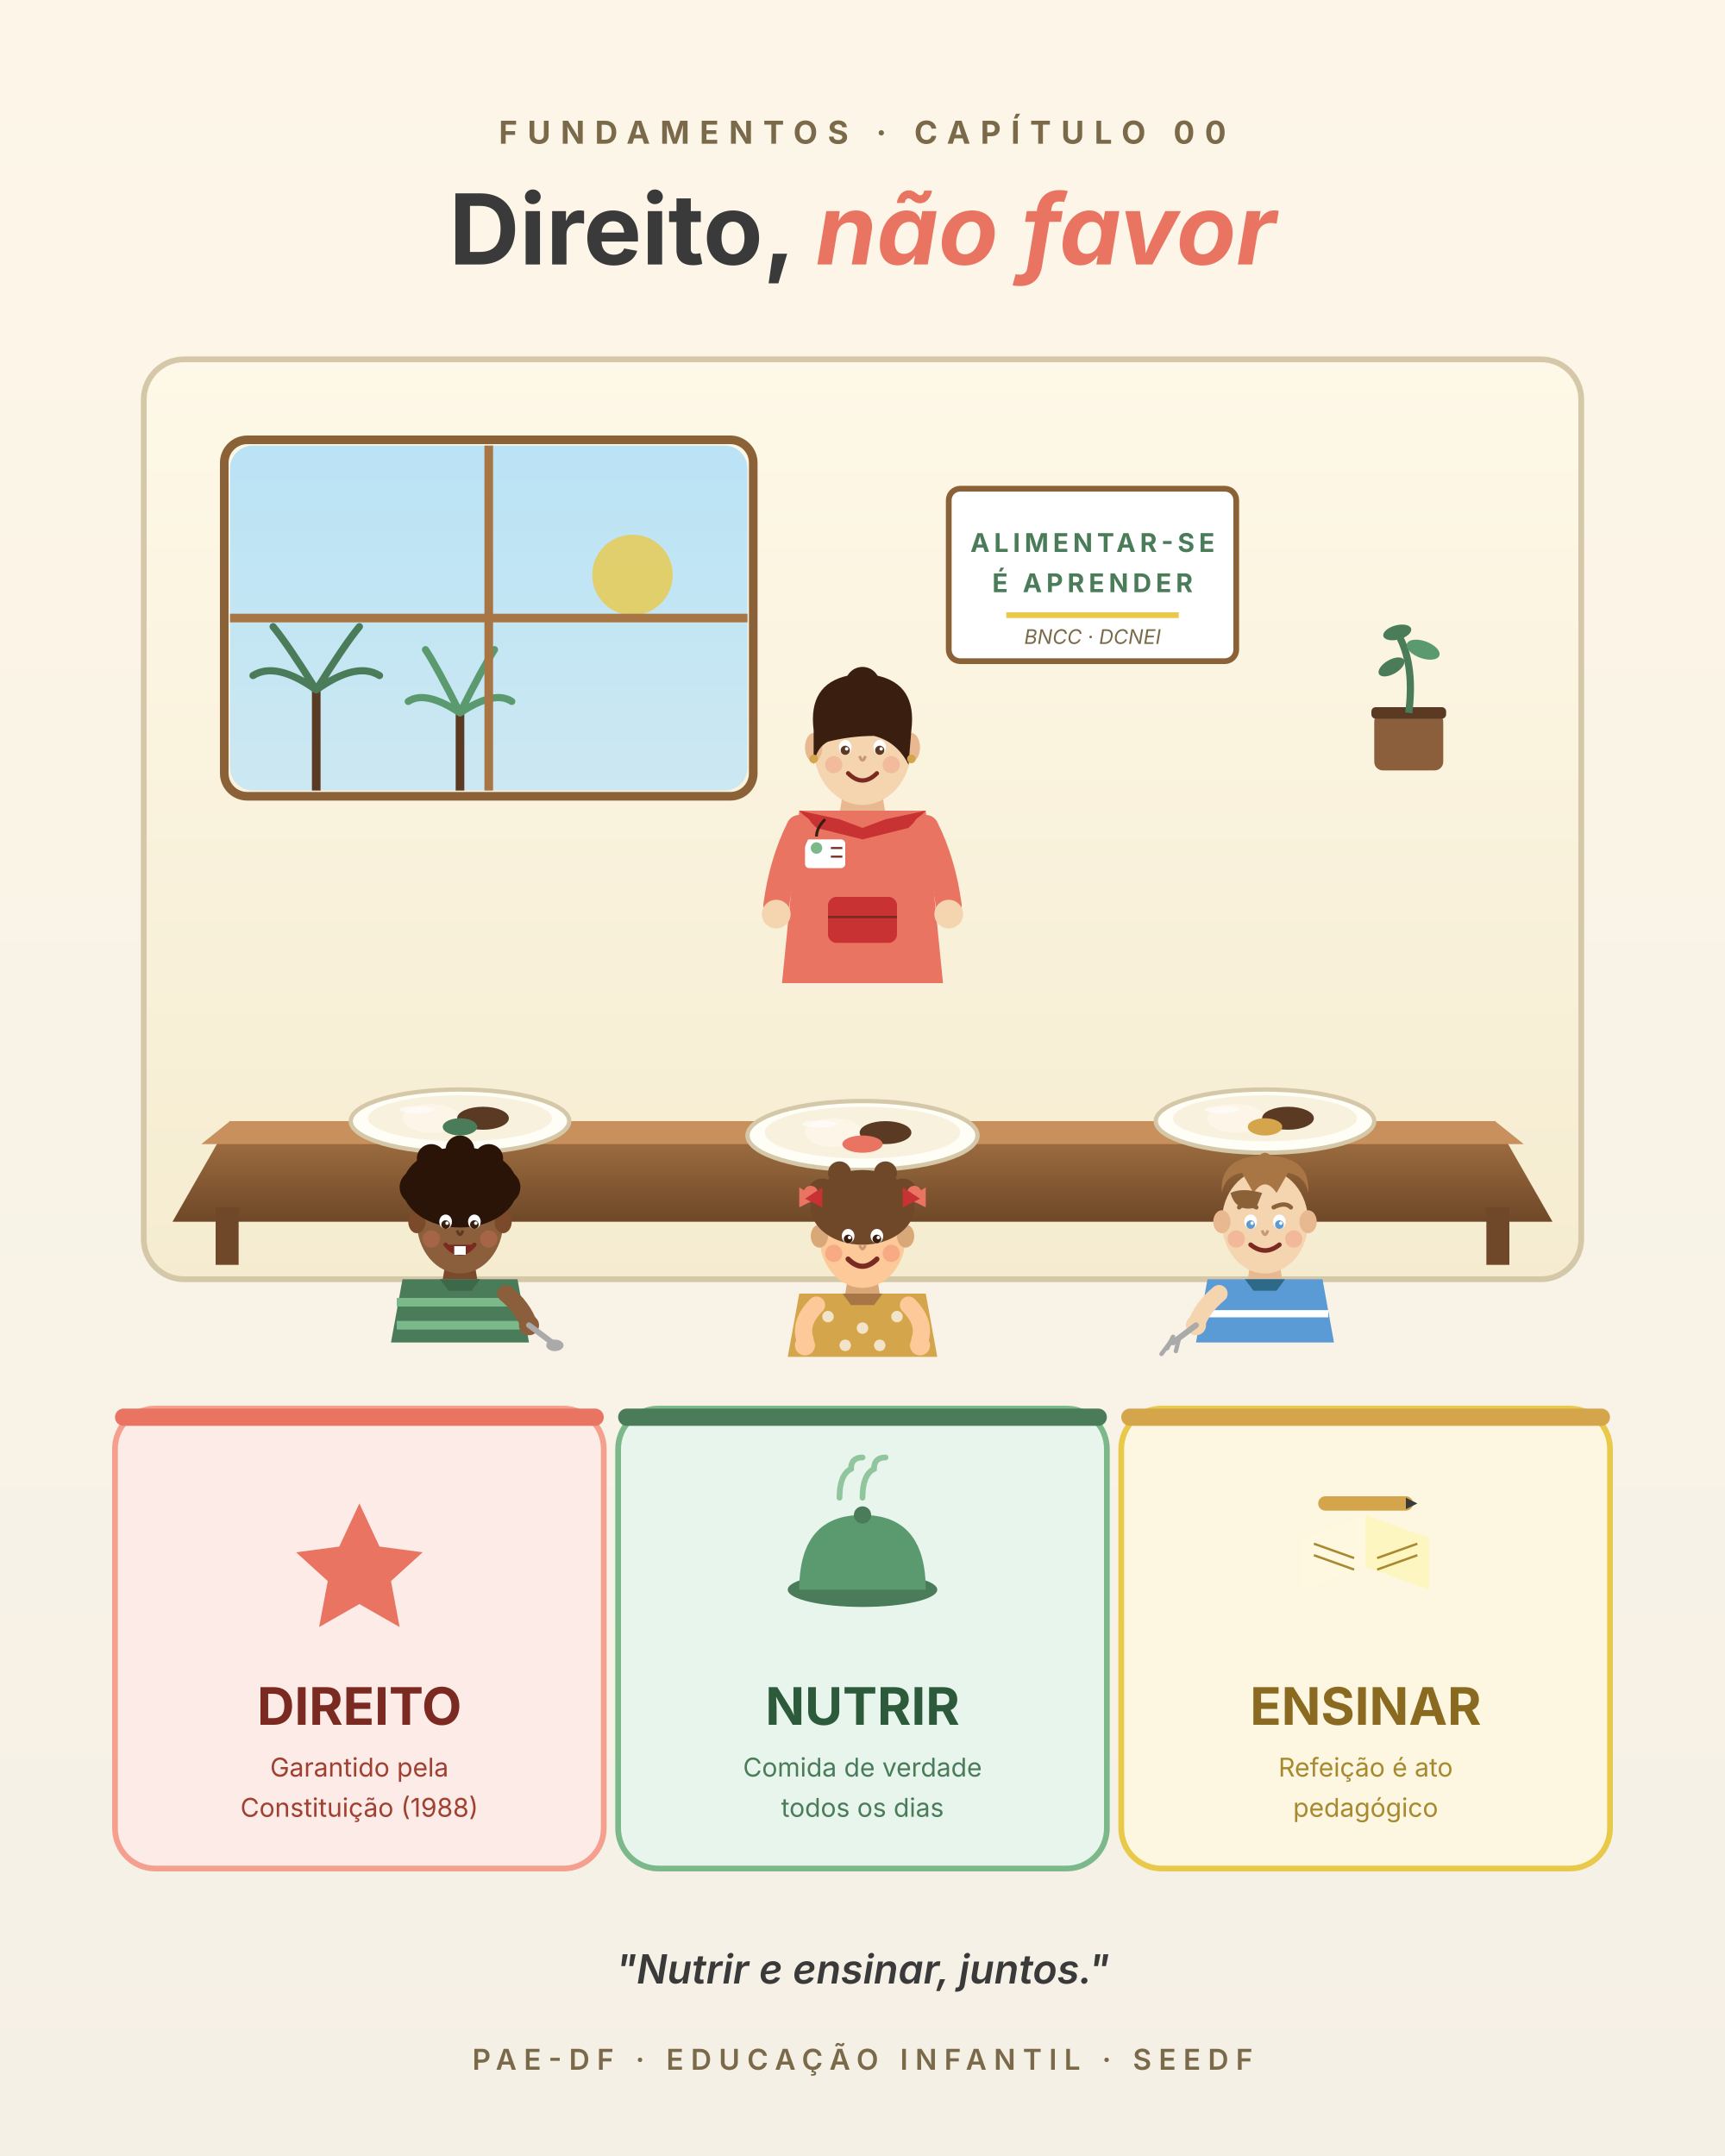
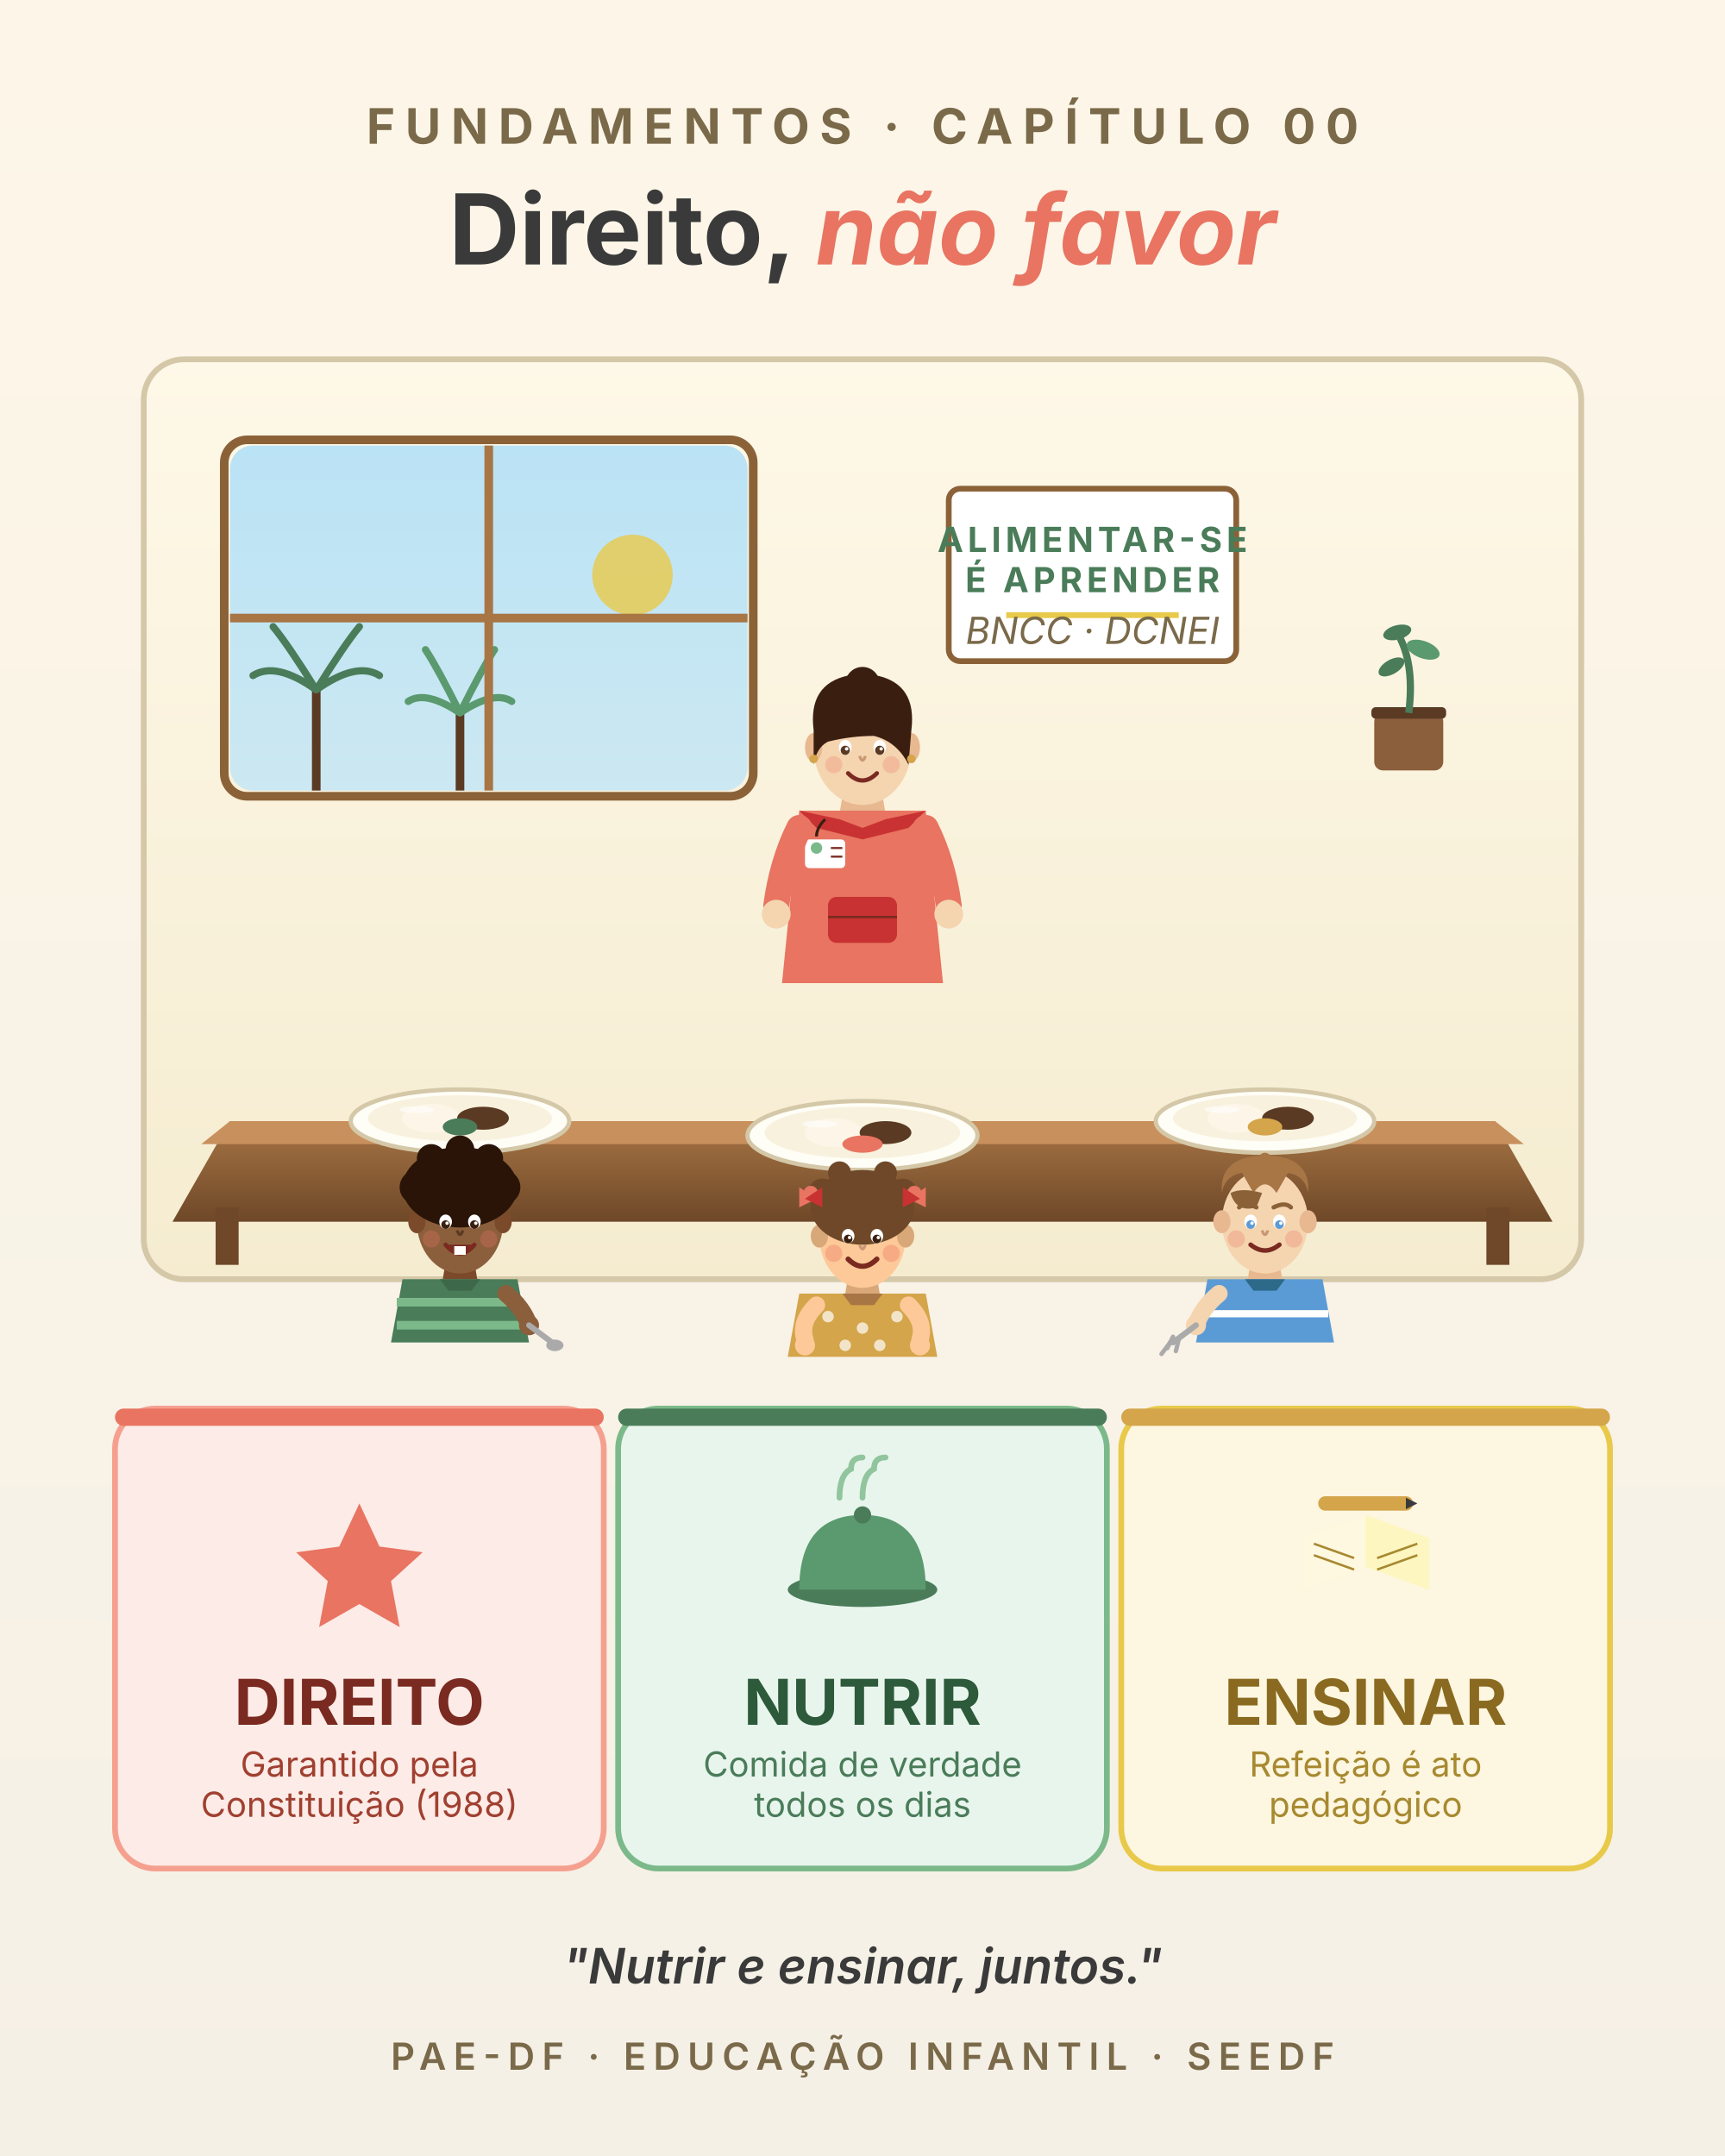
<svg xmlns="http://www.w3.org/2000/svg" viewBox="0 0 600 750">
  <defs>
    <linearGradient id="bg-sobre" x1="0" x2="0" y1="0" y2="1">
      <stop offset="0" stop-color="#fdf6e8" />
      <stop offset="1" stop-color="#f5f0e6" />
    </linearGradient>
    <linearGradient id="grad-mesa" x1="0" x2="0" y1="0" y2="1">
      <stop offset="0" stop-color="#a87545" />
      <stop offset="1" stop-color="#6e4828" />
    </linearGradient>
    <linearGradient id="grad-parede" x1="0" x2="0" y1="0" y2="1">
      <stop offset="0" stop-color="#fef8e8" />
      <stop offset="1" stop-color="#f5ecd0" />
    </linearGradient>
    <linearGradient id="grad-janela" x1="0" x2="0" y1="0" y2="1">
      <stop offset="0" stop-color="#bae3f5" />
      <stop offset="1" stop-color="#cce8f2" />
    </linearGradient>
  </defs>
  <rect width="600" height="750" fill="url(#bg-sobre)" />
-   <text x="300" y="50" text-anchor="middle" font-family="Inter,sans-serif" font-size="11" font-weight="700" letter-spacing="3.5" fill="#7a6a4a">FUNDAMENTOS · CAPÍTULO 00</text>
+   <text x="300" y="50" text-anchor="middle" font-family="Inter,sans-serif" font-size="17" font-weight="700" letter-spacing="3.5" fill="#7a6a4a">FUNDAMENTOS · CAPÍTULO 00</text>
  <text x="300" y="92" text-anchor="middle" font-family="Inter,sans-serif" font-size="34" font-weight="700" fill="#3a3a3a">Direito, <tspan font-style="italic" fill="#E87461">não favor</tspan>
  </text>
  <rect x="50" y="125" width="500" height="320" rx="14" fill="url(#grad-parede)" stroke="#d4c8a8" stroke-width="2" />
  <rect x="80" y="155" width="180" height="120" rx="8" fill="url(#grad-janela)" />
  <circle cx="220" cy="200" r="14" fill="#E8C94A" opacity="0.8" />
  <line x1="110" y1="275" x2="110" y2="240" stroke="#5a3a23" stroke-width="3" />
  <path d="M110 240 Q 96 230 88 235 M 110 240 Q 124 230 132 235 M 110 240 Q 100 224 95 218 M 110 240 Q 120 224 125 218" stroke="#4A7C59" stroke-width="2.5" fill="none" stroke-linecap="round" />
  <line x1="160" y1="275" x2="160" y2="248" stroke="#5a3a23" stroke-width="3" />
  <path d="M160 248 Q 148 240 142 244 M 160 248 Q 172 240 178 244 M 160 248 Q 152 232 148 226 M 160 248 Q 168 232 172 226" stroke="#5A9A6E" stroke-width="2.5" fill="none" stroke-linecap="round" />
  <line x1="170" y1="155" x2="170" y2="275" stroke="#a87545" stroke-width="3" />
  <line x1="80" y1="215" x2="260" y2="215" stroke="#a87545" stroke-width="3" />
  <rect x="78" y="153" width="184" height="124" rx="8" fill="none" stroke="#8b6238" stroke-width="3" />
  <g transform="translate(380,200)">
    <rect x="-50" y="-30" width="100" height="60" rx="4" fill="#fff" stroke="#8b6238" stroke-width="2" />
-     <text x="0" y="-8" text-anchor="middle" font-family="Inter,sans-serif" font-size="9" font-weight="700" fill="#4A7C59" letter-spacing="1.5">ALIMENTAR-SE</text>
-     <text x="0" y="6" text-anchor="middle" font-family="Inter,sans-serif" font-size="9" font-weight="700" fill="#4A7C59" letter-spacing="1.5">É APRENDER</text>
+     <text x="0" y="-8" text-anchor="middle" font-family="Inter,sans-serif" font-size="12" font-weight="700" fill="#4A7C59" letter-spacing="1.5">ALIMENTAR-SE</text>
+     <text x="0" y="6" text-anchor="middle" font-family="Inter,sans-serif" font-size="12" font-weight="700" fill="#4A7C59" letter-spacing="1.5">É APRENDER</text>
    <line x1="-30" y1="14" x2="30" y2="14" stroke="#E8C94A" stroke-width="2" />
-     <text x="0" y="24" text-anchor="middle" font-family="Inter,sans-serif" font-size="7" fill="#7a6a4a" font-style="italic">BNCC · DCNEI</text>
+     <text x="0" y="24" text-anchor="middle" font-family="Inter,sans-serif" font-size="13" fill="#7a6a4a" font-style="italic">BNCC · DCNEI</text>
  </g>
  <g transform="translate(490,250)">
    <rect x="-12" y="-2" width="24" height="20" rx="3" fill="#8B5E3C" />
    <rect x="-13" y="-4" width="26" height="4" rx="1.5" fill="#5a3a23" />
    <path d="M0 -2 Q 2 -18 -3 -28" stroke="#4A7C59" stroke-width="2.5" fill="none" />
    <ellipse cx="-6" cy="-18" rx="5" ry="2.5" fill="#4A7C59" transform="rotate(-30 -6 -18)" />
    <ellipse cx="5" cy="-24" rx="6" ry="3" fill="#5A9A6E" transform="rotate(20 5 -24)" />
    <ellipse cx="-4" cy="-30" rx="5" ry="2.5" fill="#4A7C59" transform="rotate(-15 -4 -30)" />
  </g>
  <g transform="translate(300,310)">
    <path d="M-7 -33 L 7 -33 L 8 -27 L -8 -27 Z" fill="#e8b890" />
    <ellipse cx="0" cy="-50" rx="17" ry="20" fill="#f5d4b0" />
    <ellipse cx="-17" cy="-50" rx="3" ry="5" fill="#e8b890" />
    <ellipse cx="17" cy="-50" rx="3" ry="5" fill="#e8b890" />
    <path d="M-17 -56 Q -19 -72 -5 -75 Q 0 -78 5 -75 Q 19 -72 17 -56 L 16 -44 Q 12 -52 4 -54 Q -4 -54 -12 -52 Q -16 -50 -17 -44 Z" fill="#3a1f10" />
    <circle cx="0" cy="-72" r="6" fill="#3a1f10" />
    <circle cx="-17" cy="-46" r="1.5" fill="#D4A54A" />
    <circle cx="17" cy="-46" r="1.5" fill="#D4A54A" />
    <path d="M-9 -55 Q -7 -57 -3 -55" stroke="#3a1f10" stroke-width="1.5" fill="none" stroke-linecap="round" />
    <path d="M3 -55 Q 7 -57 9 -55" stroke="#3a1f10" stroke-width="1.5" fill="none" stroke-linecap="round" />
    <ellipse cx="-6" cy="-50" rx="2.2" ry="2.6" fill="#fff" />
    <ellipse cx="6" cy="-50" rx="2.2" ry="2.6" fill="#fff" />
    <circle cx="-6" cy="-49" r="1.6" fill="#5a3a23" />
    <circle cx="6" cy="-49" r="1.6" fill="#5a3a23" />
    <circle cx="-5.5" cy="-49.5" r="0.6" fill="#fff" />
    <circle cx="6.5" cy="-49.5" r="0.6" fill="#fff" />
    <path d="M-1 -47 Q 0 -44 1 -47" stroke="#c89875" stroke-width="1" fill="none" />
    <circle cx="-10" cy="-44" r="3" fill="#E87461" opacity="0.25" />
    <circle cx="10" cy="-44" r="3" fill="#E87461" opacity="0.25" />
    <path d="M-5 -41 Q 0 -36 5 -41" stroke="#7a2a20" stroke-width="1.5" fill="none" stroke-linecap="round" />
    <path d="M-22 -28 L 22 -28 L 28 32 L -28 32 Z" fill="#E87461" />
    <path d="M-22 -28 L -8 -25 L 0 -22 L 8 -25 L 22 -28 L 16 -22 L 0 -18 L -16 -22 Z" fill="#c83232" />
    <rect x="-12" y="2" width="24" height="16" rx="3" fill="#c83232" />
    <line x1="-12" y1="9" x2="12" y2="9" stroke="#7a2a20" stroke-width="0.8" />
    <rect x="-20" y="-18" width="14" height="10" rx="1.5" fill="#fff" />
    <circle cx="-16" cy="-15" r="2" fill="#7CB98A" />
    <line x1="-11" y1="-15" x2="-7" y2="-15" stroke="#7a2a20" stroke-width="0.7" />
    <line x1="-11" y1="-12" x2="-7" y2="-12" stroke="#7a2a20" stroke-width="0.7" />
    <path d="M-13 -25 Q -16 -22 -16 -19" stroke="#3a1f10" stroke-width="1" fill="none" />
    <path d="M-22 -22 Q -28 -10 -30 5" stroke="#E87461" stroke-width="9" fill="none" stroke-linecap="round" />
    <path d="M22 -22 Q 28 -10 30 5" stroke="#E87461" stroke-width="9" fill="none" stroke-linecap="round" />
    <circle cx="-30" cy="8" r="5" fill="#f5d4b0" />
    <circle cx="30" cy="8" r="5" fill="#f5d4b0" />
  </g>
  <g transform="translate(300,400)">
    <path d="M-220 -10 L 220 -10 L 240 25 L -240 25 Z" fill="url(#grad-mesa)" />
    <path d="M-220 -10 L 220 -10 L 230 -2 L -230 -2 Z" fill="#c8905d" />
    <rect x="-225" y="20" width="8" height="20" fill="#6e4828" />
    <rect x="217" y="20" width="8" height="20" fill="#6e4828" />
  </g>
  <g transform="translate(160,390)">
    <ellipse cx="0" cy="0" rx="38" ry="11" fill="#fefdf6" stroke="#d4c8a8" stroke-width="1.5" />
    <ellipse cx="0" cy="-1" rx="32" ry="8" fill="#f8f1de" />
    <ellipse cx="-10" cy="-1" rx="10" ry="5" fill="#fdf6e8" />
    <ellipse cx="8" cy="-1" rx="9" ry="4" fill="#5a3a23" />
    <ellipse cx="0" cy="2" rx="6" ry="3" fill="#4A7C59" />
    <ellipse cx="-15" cy="-4" rx="6" ry="1.2" fill="#fff" opacity="0.6" />
  </g>
  <g transform="translate(300,395)">
    <ellipse cx="0" cy="0" rx="40" ry="12" fill="#fefdf6" stroke="#d4c8a8" stroke-width="1.5" />
    <ellipse cx="0" cy="-1" rx="34" ry="9" fill="#f8f1de" />
    <ellipse cx="-10" cy="-1" rx="10" ry="5" fill="#fdf6e8" />
    <ellipse cx="8" cy="-1" rx="9" ry="4" fill="#5a3a23" />
    <ellipse cx="0" cy="3" rx="7" ry="3" fill="#E87461" />
    <ellipse cx="-15" cy="-4" rx="6" ry="1.2" fill="#fff" opacity="0.6" />
  </g>
  <g transform="translate(440,390)">
    <ellipse cx="0" cy="0" rx="38" ry="11" fill="#fefdf6" stroke="#d4c8a8" stroke-width="1.5" />
    <ellipse cx="0" cy="-1" rx="32" ry="8" fill="#f8f1de" />
    <ellipse cx="-10" cy="-1" rx="10" ry="5" fill="#fdf6e8" />
    <ellipse cx="8" cy="-1" rx="9" ry="4" fill="#5a3a23" />
    <ellipse cx="0" cy="2" rx="6" ry="3" fill="#D4A54A" />
    <ellipse cx="-15" cy="-4" rx="6" ry="1.2" fill="#fff" opacity="0.6" />
  </g>
  <g transform="translate(160,425)">
    <path d="M-5 14 L 5 14 L 6 20 L -6 20 Z" fill="#7a4a2a" />
    <ellipse cx="0" cy="0" rx="15" ry="18" fill="#8b5e3c" />
    <ellipse cx="-15" cy="0" rx="3" ry="4" fill="#7a4a2a" />
    <ellipse cx="15" cy="0" rx="3" ry="4" fill="#7a4a2a" />
    <ellipse cx="0" cy="-12" rx="20" ry="14" fill="#2a1408" />
    <circle cx="-15" cy="-12" r="6" fill="#2a1408" />
    <circle cx="15" cy="-12" r="6" fill="#2a1408" />
    <circle cx="-10" cy="-22" r="5" fill="#2a1408" />
    <circle cx="0" cy="-25" r="5" fill="#2a1408" />
    <circle cx="10" cy="-22" r="5" fill="#2a1408" />
    <path d="M-9 -5 Q -7 -7 -3 -5" stroke="#2a1408" stroke-width="1.5" fill="none" stroke-linecap="round" />
    <path d="M3 -5 Q 7 -7 9 -5" stroke="#2a1408" stroke-width="1.5" fill="none" stroke-linecap="round" />
    <ellipse cx="-5" cy="0" rx="2.2" ry="2.5" fill="#fff" />
    <ellipse cx="5" cy="0" rx="2.2" ry="2.5" fill="#fff" />
    <circle cx="-5" cy="1" r="1.5" fill="#3a1f10" />
    <circle cx="5" cy="1" r="1.5" fill="#3a1f10" />
    <circle cx="-4.5" cy="0.5" r="0.6" fill="#fff" />
    <circle cx="5.5" cy="0.5" r="0.6" fill="#fff" />
    <path d="M-1 3 Q 0 6 1 3" stroke="#5a3a23" stroke-width="1" fill="none" />
    <circle cx="-10" cy="6" r="3" fill="#E87461" opacity="0.3" />
    <circle cx="10" cy="6" r="3" fill="#E87461" opacity="0.3" />
    <path d="M-5 8 Q 0 14 5 8" fill="#7a2a20" stroke="#7a2a20" stroke-width="1.5" stroke-linecap="round" />
    <rect x="-2" y="8.5" width="4" height="3" fill="#fff" />
    <path d="M-20 20 L 20 20 L 24 42 L -24 42 Z" fill="#4A7C59" />
    <line x1="-22" y1="28" x2="22" y2="28" stroke="#7CB98A" stroke-width="3" />
    <line x1="-22" y1="36" x2="22" y2="36" stroke="#7CB98A" stroke-width="3" />
    <path d="M-7 20 L 7 20 L 4 24 L -4 24 Z" fill="#3D6849" />
    <path d="M16 25 Q 22 30 24 36" stroke="#8b5e3c" stroke-width="6" fill="none" stroke-linecap="round" />
    <circle cx="24" cy="36" r="3.5" fill="#8b5e3c" />
    <line x1="24" y1="36" x2="32" y2="42" stroke="#aaa" stroke-width="2" stroke-linecap="round" />
    <ellipse cx="33" cy="43" rx="3" ry="2" fill="#aaa" />
  </g>
  <g transform="translate(300,430)">
    <path d="M-5 14 L 5 14 L 6 20 L -6 20 Z" fill="#d8a878" />
    <ellipse cx="0" cy="0" rx="15" ry="18" fill="#fdc998" />
    <ellipse cx="-15" cy="0" rx="3" ry="4" fill="#d8a878" />
    <ellipse cx="15" cy="0" rx="3" ry="4" fill="#d8a878" />
    <ellipse cx="0" cy="-10" rx="18" ry="13" fill="#6e4828" />
    <circle cx="-14" cy="-15" r="5" fill="#6e4828" />
    <circle cx="14" cy="-15" r="5" fill="#6e4828" />
    <circle cx="-8" cy="-22" r="4" fill="#6e4828" />
    <circle cx="8" cy="-22" r="4" fill="#6e4828" />
    <circle cx="-18" cy="-15" r="2.5" fill="#E87461" />
    <path d="M-22 -17 L -16 -13 L -22 -10 Z" fill="#E87461" />
    <path d="M-14 -17 L -20 -13 L -14 -10 Z" fill="#c83232" />
    <circle cx="18" cy="-15" r="2.5" fill="#E87461" />
    <path d="M22 -17 L 16 -13 L 22 -10 Z" fill="#E87461" />
    <path d="M14 -17 L 20 -13 L 14 -10 Z" fill="#c83232" />
    <path d="M-9 -5 Q -7 -7 -3 -5" stroke="#6e4828" stroke-width="1.5" fill="none" stroke-linecap="round" />
    <path d="M3 -5 Q 7 -7 9 -5" stroke="#6e4828" stroke-width="1.5" fill="none" stroke-linecap="round" />
    <ellipse cx="-5" cy="0" rx="2.2" ry="2.5" fill="#fff" />
    <ellipse cx="5" cy="0" rx="2.2" ry="2.5" fill="#fff" />
    <circle cx="-5" cy="1" r="1.5" fill="#3a1f10" />
    <circle cx="5" cy="1" r="1.5" fill="#3a1f10" />
    <circle cx="-4.5" cy="0.5" r="0.6" fill="#fff" />
    <circle cx="5.5" cy="0.5" r="0.6" fill="#fff" />
    <path d="M-1 3 Q 0 6 1 3" stroke="#c89875" stroke-width="1" fill="none" />
    <circle cx="-10" cy="6" r="3" fill="#E87461" opacity="0.35" />
    <circle cx="10" cy="6" r="3" fill="#E87461" opacity="0.35" />
    <path d="M-5 8 Q 0 13 5 8" stroke="#7a2a20" stroke-width="1.8" fill="none" stroke-linecap="round" />
    <path d="M-22 20 L 22 20 L 26 42 L -26 42 Z" fill="#D4A54A" />
    <circle cx="-12" cy="28" r="2" fill="#fff" opacity="0.7" />
    <circle cx="0" cy="32" r="2" fill="#fff" opacity="0.7" />
    <circle cx="12" cy="28" r="2" fill="#fff" opacity="0.7" />
    <circle cx="-6" cy="38" r="2" fill="#fff" opacity="0.7" />
    <circle cx="6" cy="38" r="2" fill="#fff" opacity="0.7" />
    <path d="M-7 20 L 7 20 L 4 24 L -4 24 Z" fill="#a87545" />
    <path d="M-16 24 Q -22 30 -20 36" stroke="#fdc998" stroke-width="6" fill="none" stroke-linecap="round" />
    <path d="M16 24 Q 22 30 20 36" stroke="#fdc998" stroke-width="6" fill="none" stroke-linecap="round" />
    <circle cx="-20" cy="38" r="3.5" fill="#fdc998" />
    <circle cx="20" cy="38" r="3.5" fill="#fdc998" />
  </g>
  <g transform="translate(440,425)">
    <path d="M-5 14 L 5 14 L 6 20 L -6 20 Z" fill="#e8b890" />
    <ellipse cx="0" cy="0" rx="15" ry="18" fill="#f5d4b0" />
    <ellipse cx="-15" cy="0" rx="3" ry="4" fill="#e8b890" />
    <ellipse cx="15" cy="0" rx="3" ry="4" fill="#e8b890" />
    <path d="M-15 -10 Q -16 -22 -2 -23 Q 0 -25 2 -23 Q 16 -22 15 -10 Q 14 -16 8 -17 L 4 -10 Q 0 -16 -4 -10 L -8 -17 Q -14 -16 -15 -10 Z" fill="#a87545" />
    <path d="M-12 -10 Q -10 -3 -3 -5 L -1 -10 Q -8 -12 -12 -10 Z" fill="#8b6238" />
    <path d="M-9 -5 Q -7 -7 -3 -5" stroke="#8b6238" stroke-width="1.5" fill="none" stroke-linecap="round" />
    <path d="M3 -5 Q 7 -7 9 -5" stroke="#8b6238" stroke-width="1.5" fill="none" stroke-linecap="round" />
    <ellipse cx="-5" cy="0" rx="2.2" ry="2.5" fill="#fff" />
    <ellipse cx="5" cy="0" rx="2.2" ry="2.5" fill="#fff" />
    <circle cx="-5" cy="1" r="1.5" fill="#5b9bd5" />
    <circle cx="5" cy="1" r="1.5" fill="#5b9bd5" />
    <circle cx="-4.5" cy="0.5" r="0.6" fill="#fff" />
    <circle cx="5.5" cy="0.5" r="0.6" fill="#fff" />
    <path d="M-1 3 Q 0 6 1 3" stroke="#c89875" stroke-width="1" fill="none" />
    <circle cx="-10" cy="6" r="3" fill="#E87461" opacity="0.3" />
    <circle cx="10" cy="6" r="3" fill="#E87461" opacity="0.3" />
    <path d="M-5 8 Q 0 12 5 8" stroke="#7a2a20" stroke-width="1.6" fill="none" stroke-linecap="round" />
    <path d="M-20 20 L 20 20 L 24 42 L -24 42 Z" fill="#5b9bd5" />
    <line x1="-22" y1="32" x2="22" y2="32" stroke="#fff" stroke-width="2.5" />
    <path d="M-7 20 L 7 20 L 4 24 L -4 24 Z" fill="#2d6a8a" />
    <path d="M-16 25 Q -22 30 -24 36" stroke="#f5d4b0" stroke-width="6" fill="none" stroke-linecap="round" />
    <circle cx="-24" cy="36" r="3.5" fill="#f5d4b0" />
    <line x1="-24" y1="36" x2="-32" y2="42" stroke="#aaa" stroke-width="2" stroke-linecap="round" />
    <line x1="-32" y1="40" x2="-34" y2="44" stroke="#aaa" stroke-width="1.5" stroke-linecap="round" />
    <line x1="-30" y1="41" x2="-31" y2="45" stroke="#aaa" stroke-width="1.5" stroke-linecap="round" />
    <line x1="-33" y1="42" x2="-36" y2="46" stroke="#aaa" stroke-width="1.5" stroke-linecap="round" />
  </g>
  <g transform="translate(40,490)">
    <g transform="translate(0,0)">
      <rect x="0" y="0" width="170" height="160" rx="14" fill="#fdebe7" stroke="#F5A08F" stroke-width="2" />
      <rect x="0" y="0" width="170" height="6" rx="3" fill="#E87461" />
      <g transform="translate(85,55)">
        <path d="M0 -22 L 7 -7 L 22 -5 L 11 5 L 14 21 L 0 13 L -14 21 L -11 5 L -22 -5 L -7 -7 Z" fill="#E87461" />
      </g>
-       <text x="85" y="110" text-anchor="middle" font-family="Inter,sans-serif" font-size="18" font-weight="700" fill="#7a2a20">DIREITO</text>
-       <text x="85" y="128" text-anchor="middle" font-family="Inter,sans-serif" font-size="9" fill="#a04030">Garantido pela</text>
-       <text x="85" y="142" text-anchor="middle" font-family="Inter,sans-serif" font-size="9" fill="#a04030">Constituição (1988)</text>
+       <text x="85" y="110" text-anchor="middle" font-family="Inter,sans-serif" font-size="22" font-weight="700" fill="#7a2a20">DIREITO</text>
+       <text x="85" y="128" text-anchor="middle" font-family="Inter,sans-serif" font-size="12" fill="#a04030">Garantido pela</text>
+       <text x="85" y="142" text-anchor="middle" font-family="Inter,sans-serif" font-size="12" fill="#a04030">Constituição (1988)</text>
    </g>
    <g transform="translate(175,0)">
      <rect x="0" y="0" width="170" height="160" rx="14" fill="#e8f5ed" stroke="#7CB98A" stroke-width="2" />
      <rect x="0" y="0" width="170" height="6" rx="3" fill="#4A7C59" />
      <g transform="translate(85,55)">
        <ellipse cx="0" cy="8" rx="26" ry="6" fill="#4A7C59" />
        <path d="M-22 8 Q -22 -18 0 -18 Q 22 -18 22 8 Z" fill="#5A9A6E" />
        <circle cx="0" cy="-18" r="3" fill="#4A7C59" />
        <path d="M-8 -24 Q -8 -32 -4 -34 Q -4 -38 0 -38" stroke="#7CB98A" stroke-width="2" fill="none" stroke-linecap="round" opacity="0.8" />
        <path d="M0 -24 Q 0 -32 4 -34 Q 4 -38 8 -38" stroke="#7CB98A" stroke-width="2" fill="none" stroke-linecap="round" opacity="0.8" />
      </g>
-       <text x="85" y="110" text-anchor="middle" font-family="Inter,sans-serif" font-size="18" font-weight="700" fill="#2d5a3a">NUTRIR</text>
-       <text x="85" y="128" text-anchor="middle" font-family="Inter,sans-serif" font-size="9" fill="#4A7C59">Comida de verdade</text>
-       <text x="85" y="142" text-anchor="middle" font-family="Inter,sans-serif" font-size="9" fill="#4A7C59">todos os dias</text>
+       <text x="85" y="110" text-anchor="middle" font-family="Inter,sans-serif" font-size="22" font-weight="700" fill="#2d5a3a">NUTRIR</text>
+       <text x="85" y="128" text-anchor="middle" font-family="Inter,sans-serif" font-size="12" fill="#4A7C59">Comida de verdade</text>
+       <text x="85" y="142" text-anchor="middle" font-family="Inter,sans-serif" font-size="12" fill="#4A7C59">todos os dias</text>
    </g>
    <g transform="translate(350,0)">
      <rect x="0" y="0" width="170" height="160" rx="14" fill="#fdf6e0" stroke="#E8C94A" stroke-width="2" />
      <rect x="0" y="0" width="170" height="6" rx="3" fill="#D4A54A" />
      <g transform="translate(85,55)">
        <path d="M-22 8 L 0 0 L 22 8 L 22 -10 L 0 -18 L -22 -10 Z" fill="#fdf6c0" />
        <path d="M-22 8 L 0 0 L 0 -18 L -22 -10 Z" fill="#fff8e0" />
        <line x1="-18" y1="-8" x2="-4" y2="-3" stroke="#a78930" stroke-width="0.8" />
        <line x1="-18" y1="-4" x2="-4" y2="1" stroke="#a78930" stroke-width="0.8" />
        <line x1="18" y1="-8" x2="4" y2="-3" stroke="#a78930" stroke-width="0.8" />
        <line x1="18" y1="-4" x2="4" y2="1" stroke="#a78930" stroke-width="0.8" />
        <line x1="-14" y1="-22" x2="14" y2="-22" stroke="#D4A54A" stroke-width="5" stroke-linecap="round" />
        <path d="M14 -24 L 18 -22 L 14 -20 Z" fill="#3a3a3a" />
      </g>
-       <text x="85" y="110" text-anchor="middle" font-family="Inter,sans-serif" font-size="18" font-weight="700" fill="#8a6a20">ENSINAR</text>
-       <text x="85" y="128" text-anchor="middle" font-family="Inter,sans-serif" font-size="9" fill="#a78930">Refeição é ato</text>
-       <text x="85" y="142" text-anchor="middle" font-family="Inter,sans-serif" font-size="9" fill="#a78930">pedagógico</text>
+       <text x="85" y="110" text-anchor="middle" font-family="Inter,sans-serif" font-size="22" font-weight="700" fill="#8a6a20">ENSINAR</text>
+       <text x="85" y="128" text-anchor="middle" font-family="Inter,sans-serif" font-size="12" fill="#a78930">Refeição é ato</text>
+       <text x="85" y="142" text-anchor="middle" font-family="Inter,sans-serif" font-size="12" fill="#a78930">pedagógico</text>
    </g>
  </g>
-   <text x="300" y="690" text-anchor="middle" font-family="Inter,sans-serif" font-size="14" font-weight="600" fill="#3a3a3a" font-style="italic">"Nutrir e ensinar, juntos."</text>
-   <text x="300" y="720" text-anchor="middle" font-family="Inter,sans-serif" font-size="10" font-weight="600" letter-spacing="2.5" fill="#7a6a4a">PAE-DF · EDUCAÇÃO INFANTIL · SEEDF</text>
+   <text x="300" y="690" text-anchor="middle" font-family="Inter,sans-serif" font-size="17" font-weight="600" fill="#3a3a3a" font-style="italic">"Nutrir e ensinar, juntos."</text>
+   <text x="300" y="720" text-anchor="middle" font-family="Inter,sans-serif" font-size="13" font-weight="600" letter-spacing="2.5" fill="#7a6a4a">PAE-DF · EDUCAÇÃO INFANTIL · SEEDF</text>
</svg>
